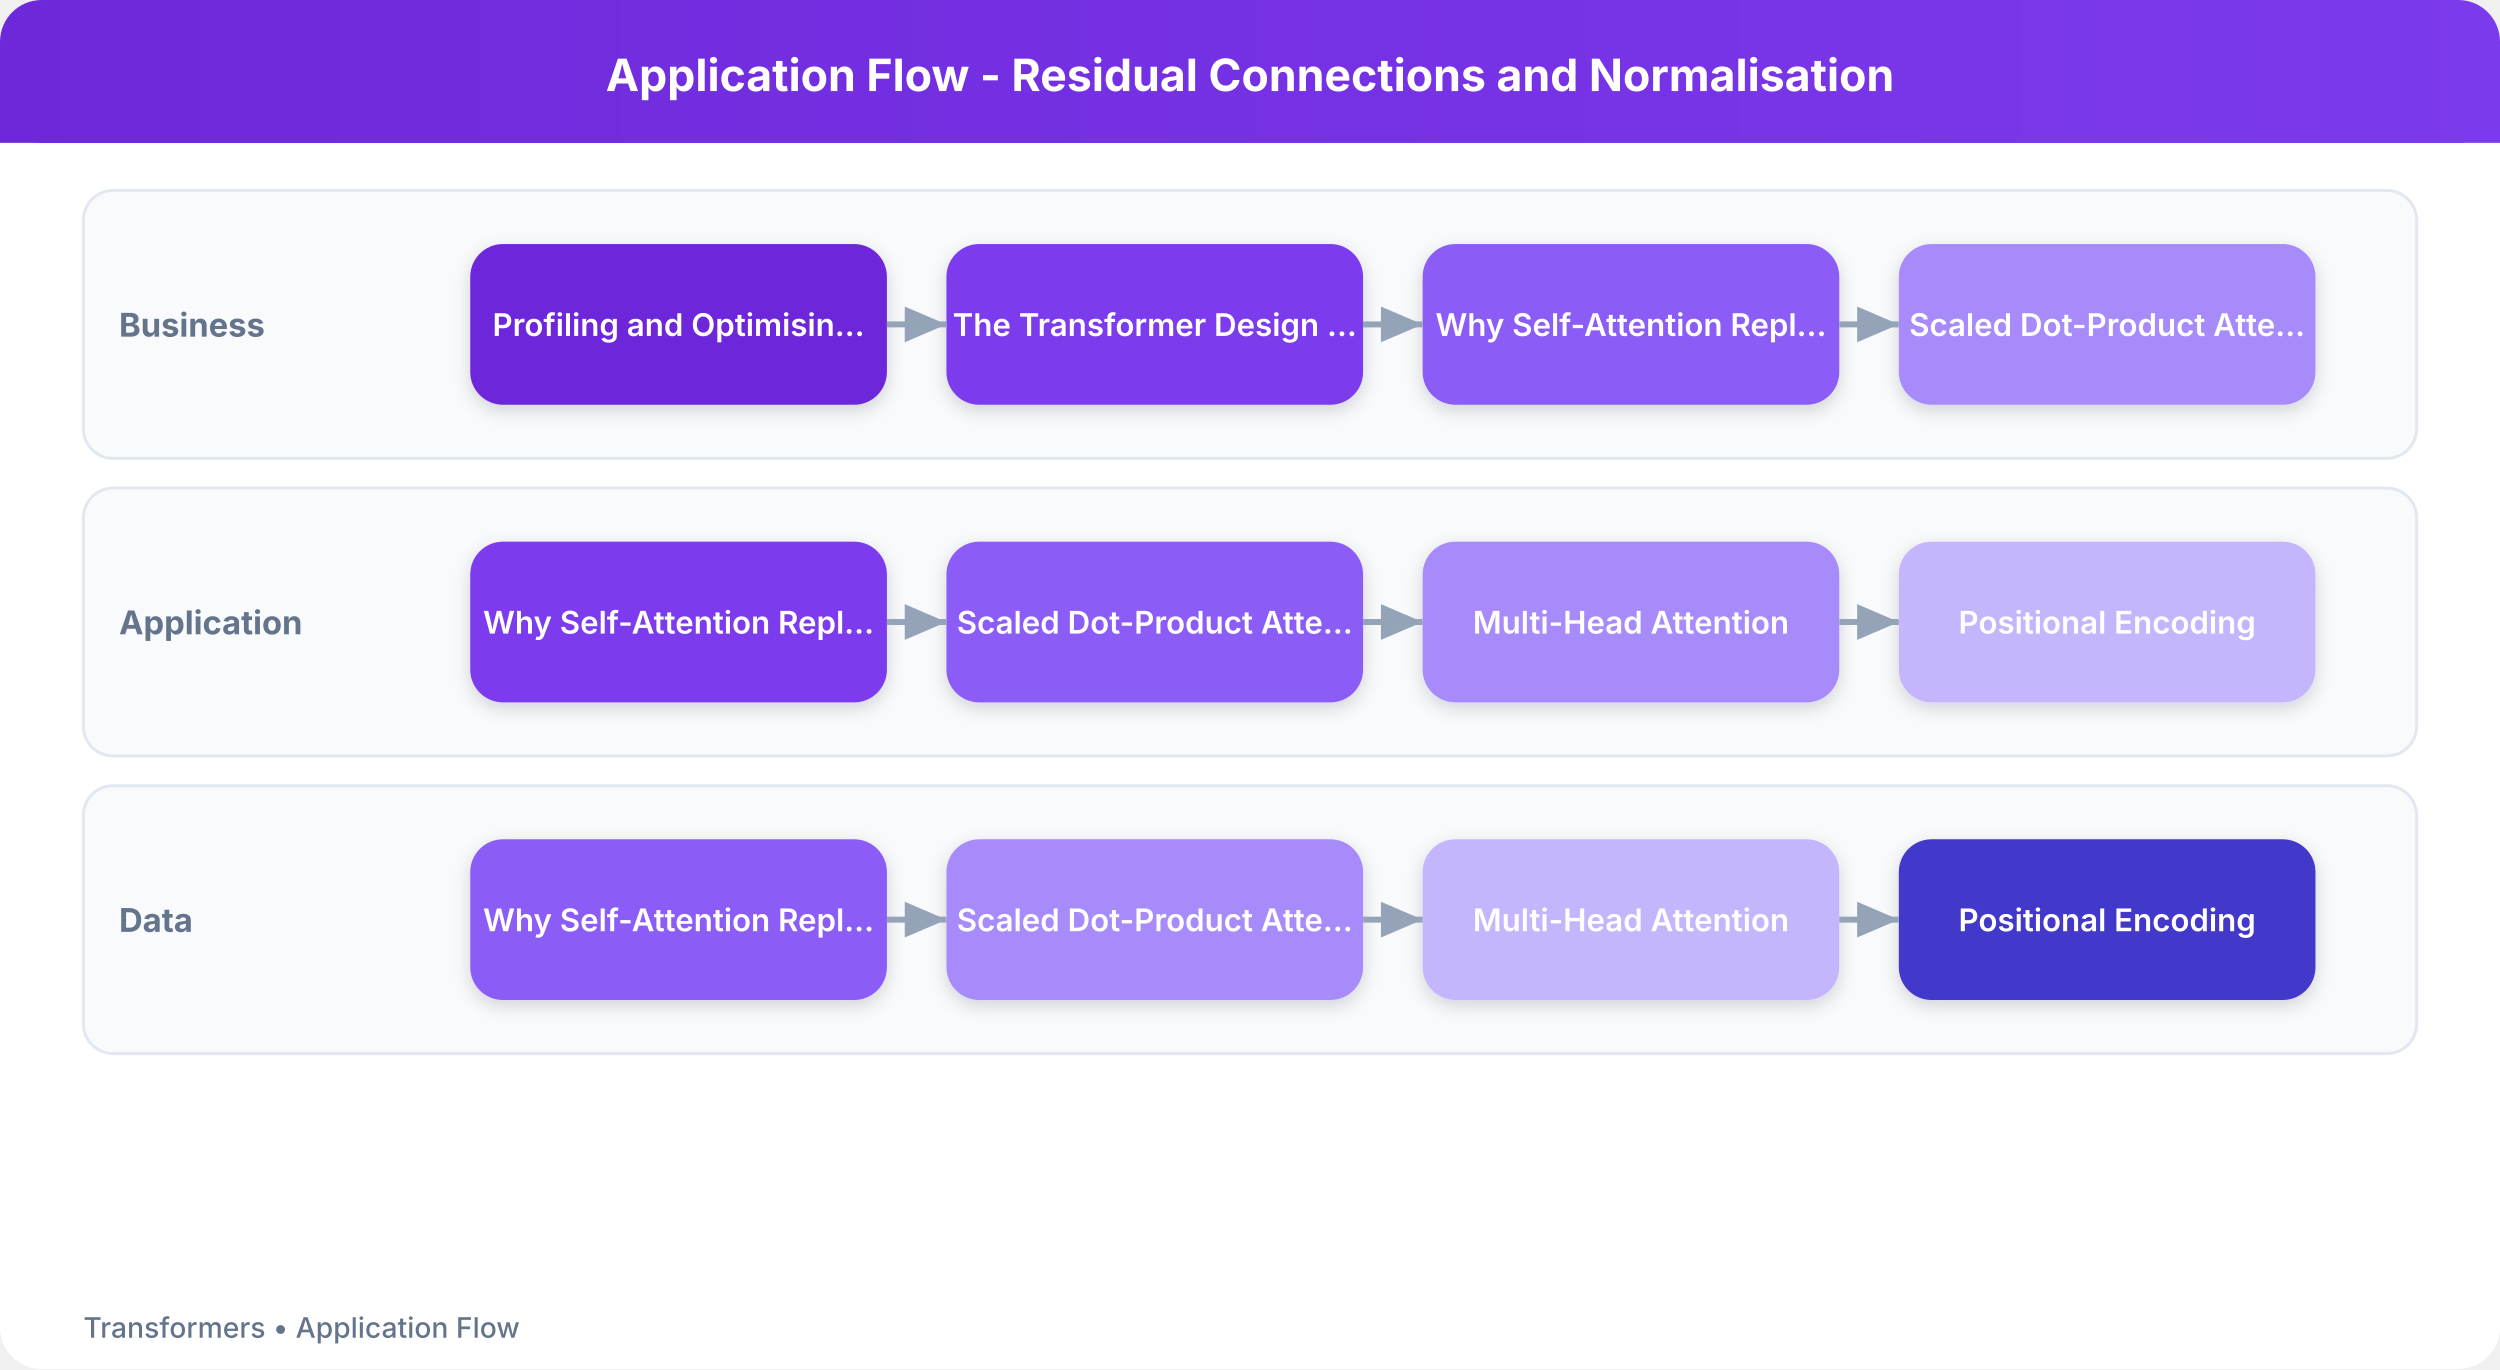
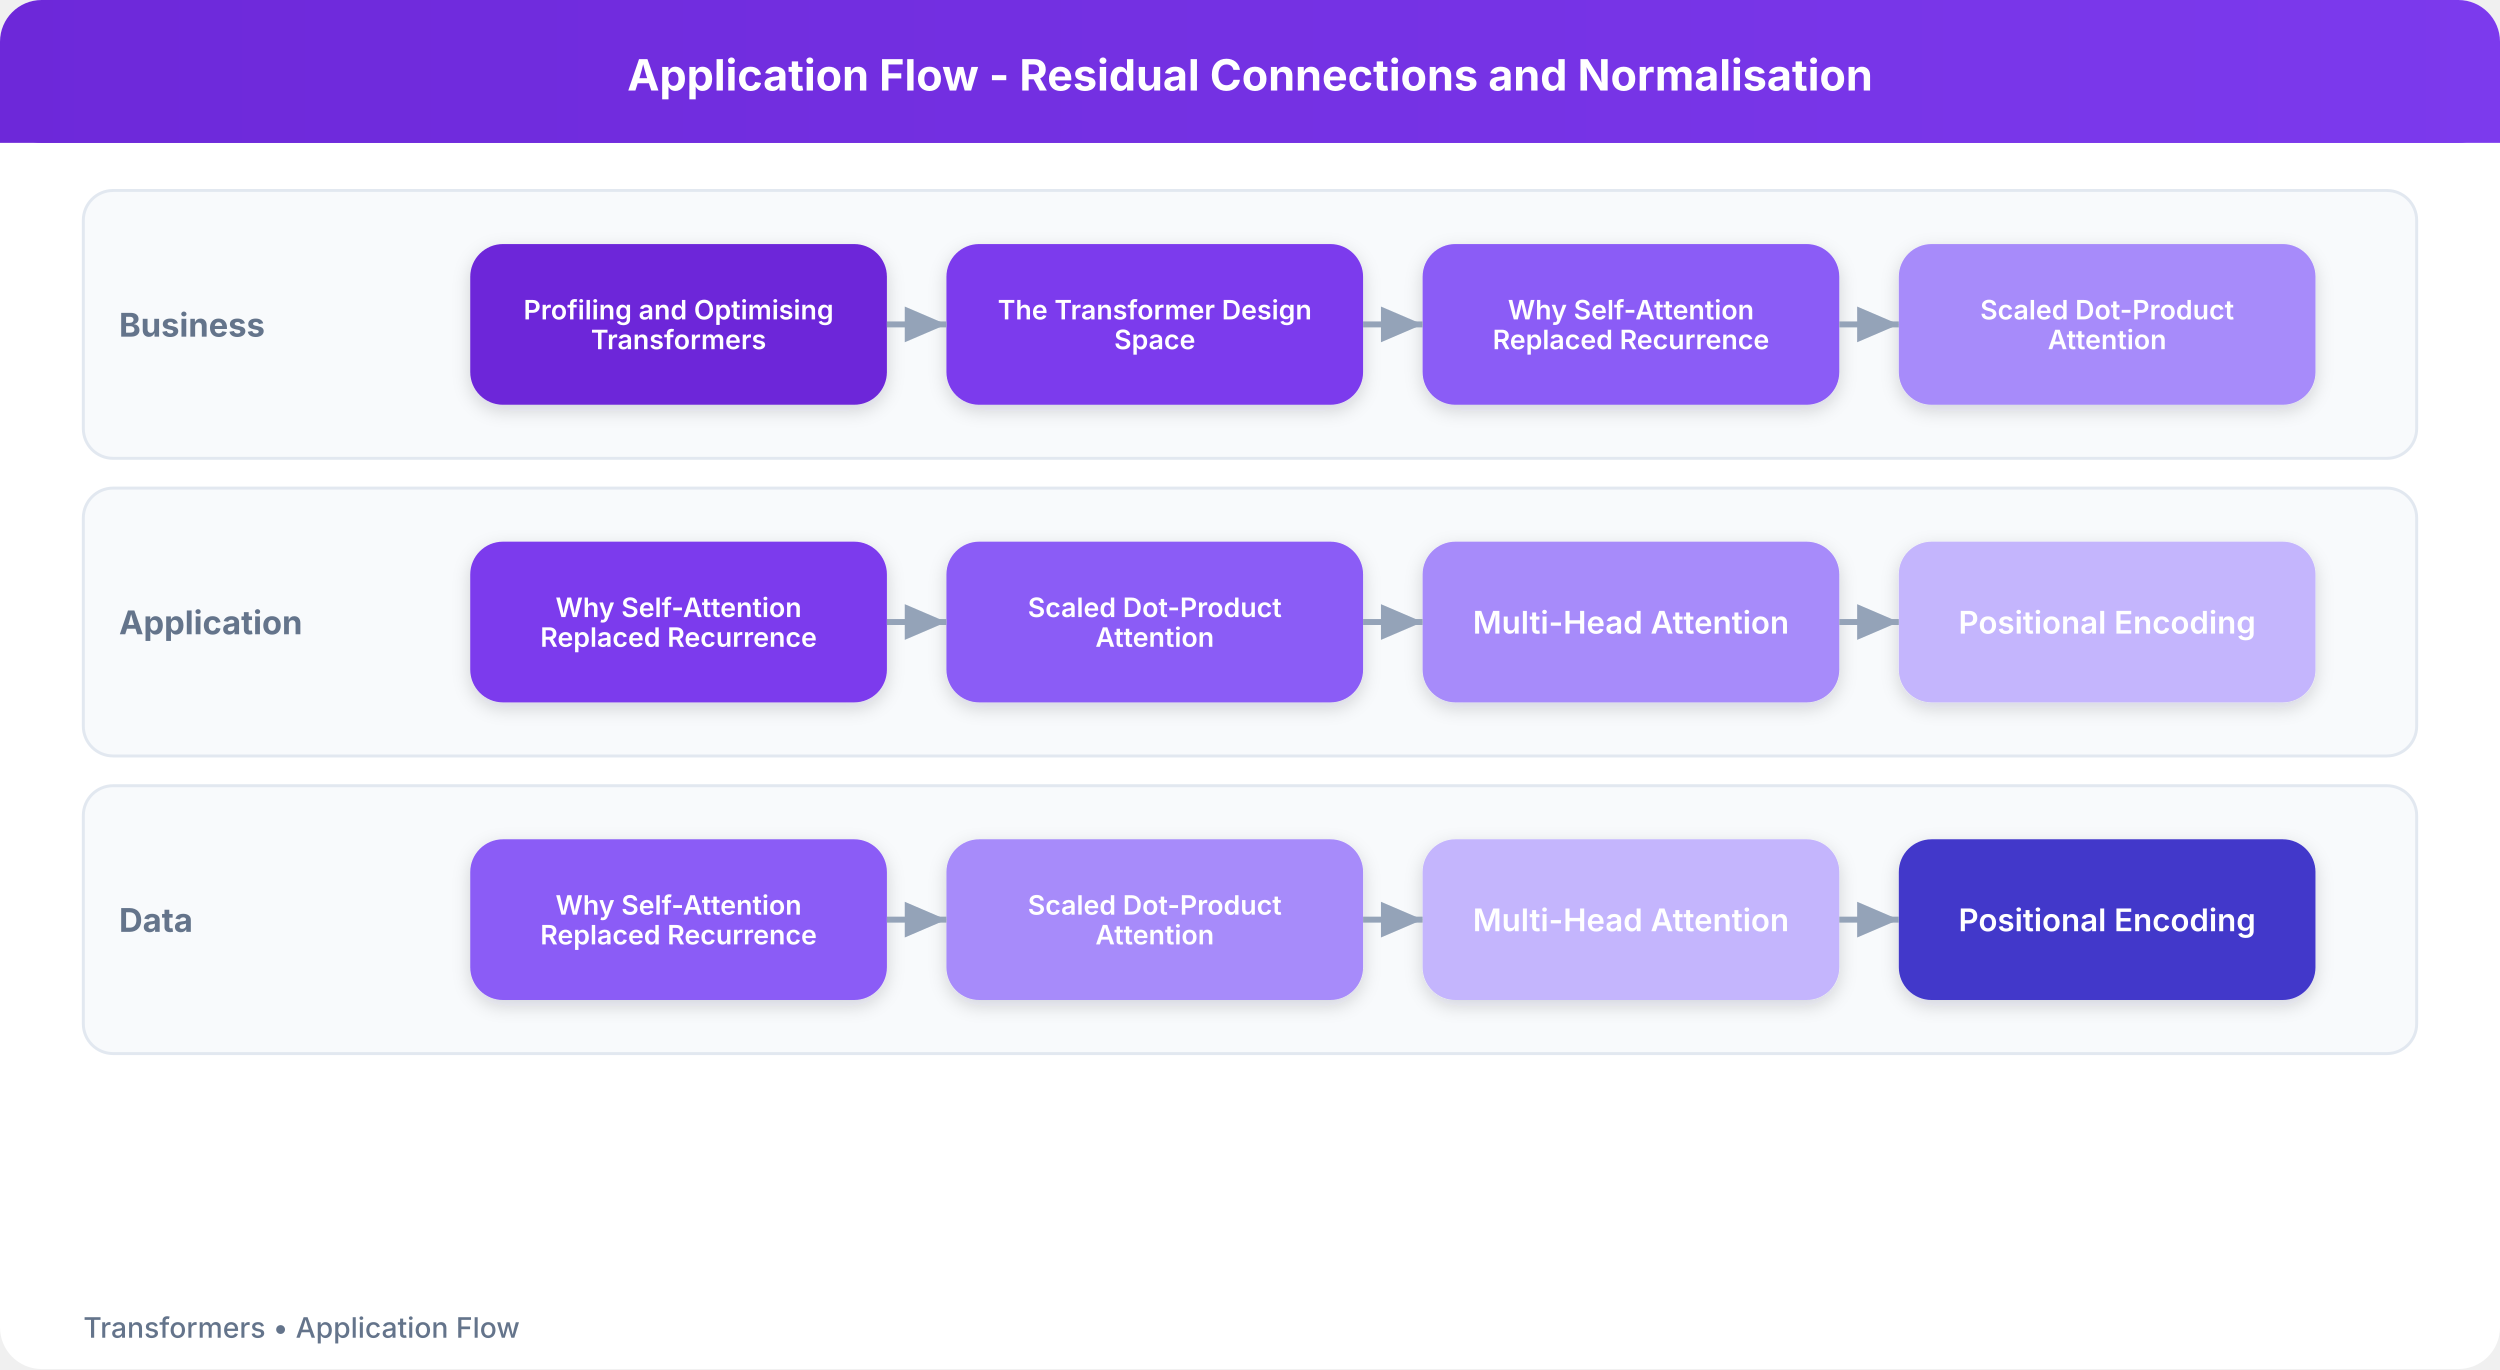
<svg xmlns="http://www.w3.org/2000/svg" width="840" height="460" data-tpl="swimlane" data-pal="0-1" viewBox="0 0 840 460" font-family="Inter, Segoe UI, Arial, sans-serif">
  <defs>
    <marker id="ar" markerWidth="9" markerHeight="9" refX="7" refY="3" orient="auto">
      <path d="M0,0 L7,3 L0,6 z" fill="#94a3b8" />
    </marker>
    <marker id="arw" markerWidth="9" markerHeight="9" refX="7" refY="3" orient="auto">
      <path d="M0,0 L7,3 L0,6 z" fill="#ffffff" />
    </marker>
    <filter id="sh" x="-20%" y="-20%" width="140%" height="140%">
      <feDropShadow dx="0" dy="2" stdDeviation="3" flood-color="#0f172a" flood-opacity="0.16" />
    </filter>
  </defs>
  <defs>
    <linearGradient id="bn1c87e56" x1="0" y1="0" x2="1" y2="0">
      <stop offset="0" stop-color="#6d28d9" />
      <stop offset="1" stop-color="#7c3aed" />
    </linearGradient>
  </defs>
  <rect width="840" height="460" rx="14" fill="#ffffff" />
  <rect x="0" y="0" width="840" height="48" rx="14" fill="url(#bn1c87e56)" />
  <rect x="0" y="32" width="840" height="16" fill="url(#bn1c87e56)" />
-   <text x="420" y="25" text-anchor="middle" font-size="15" font-weight="700" fill="#ffffff" dominant-baseline="middle">Application Flow - Residual Connections and Normalisation</text>
+   <text x="420" y="25" text-anchor="middle" font-size="14.5" font-weight="700" fill="#ffffff" dominant-baseline="middle">Application Flow - Residual Connections and Normalisation</text>
  <rect x="28" y="64" width="784" height="90" rx="10" fill="#f8fafc" stroke="#e2e8f0" stroke-width="1" />
  <text x="40" y="109" text-anchor="start" font-size="11" font-weight="700" fill="#64748b" dominant-baseline="middle">Business</text>
  <rect x="158" y="82" width="140" height="54" rx="11" fill="#6d28d9" filter="url(#sh)" />
-   <text x="228" y="109" text-anchor="middle" font-size="10.5" font-weight="600" fill="#ffffff" dominant-baseline="middle">Profiling and Optimisin…</text>
+   <text x="228" y="104" text-anchor="middle" font-size="9.0" font-weight="600" fill="#ffffff" dominant-baseline="middle">Profiling and Optimising</text>
+   <text x="228" y="114" text-anchor="middle" font-size="9.0" font-weight="600" fill="#ffffff" dominant-baseline="middle">Transformers</text>
  <rect x="318" y="82" width="140" height="54" rx="11" fill="#7c3aed" filter="url(#sh)" />
-   <text x="388" y="109" text-anchor="middle" font-size="10.5" font-weight="600" fill="#ffffff" dominant-baseline="middle">The Transformer Design …</text>
+   <text x="388" y="104" text-anchor="middle" font-size="9.0" font-weight="600" fill="#ffffff" dominant-baseline="middle">The Transformer Design</text>
+   <text x="388" y="114" text-anchor="middle" font-size="9.0" font-weight="600" fill="#ffffff" dominant-baseline="middle">Space</text>
  <line x1="298" y1="109" x2="318" y2="109" stroke="#94a3b8" stroke-width="2" marker-end="url(#ar)" />
  <rect x="478" y="82" width="140" height="54" rx="11" fill="#8b5cf6" filter="url(#sh)" />
-   <text x="548" y="109" text-anchor="middle" font-size="10.5" font-weight="600" fill="#ffffff" dominant-baseline="middle">Why Self-Attention Repl…</text>
+   <text x="548" y="104" text-anchor="middle" font-size="9.0" font-weight="600" fill="#ffffff" dominant-baseline="middle">Why Self-Attention</text>
+   <text x="548" y="114" text-anchor="middle" font-size="9.0" font-weight="600" fill="#ffffff" dominant-baseline="middle">Replaced Recurrence</text>
  <line x1="458" y1="109" x2="478" y2="109" stroke="#94a3b8" stroke-width="2" marker-end="url(#ar)" />
  <rect x="638" y="82" width="140" height="54" rx="11" fill="#a78bfa" filter="url(#sh)" />
-   <text x="708" y="109" text-anchor="middle" font-size="10.5" font-weight="600" fill="#ffffff" dominant-baseline="middle">Scaled Dot-Product Atte…</text>
+   <text x="708" y="104" text-anchor="middle" font-size="9.0" font-weight="600" fill="#ffffff" dominant-baseline="middle">Scaled Dot-Product</text>
+   <text x="708" y="114" text-anchor="middle" font-size="9.0" font-weight="600" fill="#ffffff" dominant-baseline="middle">Attention</text>
  <line x1="618" y1="109" x2="638" y2="109" stroke="#94a3b8" stroke-width="2" marker-end="url(#ar)" />
  <rect x="28" y="164" width="784" height="90" rx="10" fill="#f8fafc" stroke="#e2e8f0" stroke-width="1" />
  <text x="40" y="209" text-anchor="start" font-size="11" font-weight="700" fill="#64748b" dominant-baseline="middle">Application</text>
  <rect x="158" y="182" width="140" height="54" rx="11" fill="#7c3aed" filter="url(#sh)" />
-   <text x="228" y="209" text-anchor="middle" font-size="10.5" font-weight="600" fill="#ffffff" dominant-baseline="middle">Why Self-Attention Repl…</text>
+   <text x="228" y="204" text-anchor="middle" font-size="9.0" font-weight="600" fill="#ffffff" dominant-baseline="middle">Why Self-Attention</text>
+   <text x="228" y="214" text-anchor="middle" font-size="9.0" font-weight="600" fill="#ffffff" dominant-baseline="middle">Replaced Recurrence</text>
  <rect x="318" y="182" width="140" height="54" rx="11" fill="#8b5cf6" filter="url(#sh)" />
-   <text x="388" y="209" text-anchor="middle" font-size="10.5" font-weight="600" fill="#ffffff" dominant-baseline="middle">Scaled Dot-Product Atte…</text>
+   <text x="388" y="204" text-anchor="middle" font-size="9.0" font-weight="600" fill="#ffffff" dominant-baseline="middle">Scaled Dot-Product</text>
+   <text x="388" y="214" text-anchor="middle" font-size="9.0" font-weight="600" fill="#ffffff" dominant-baseline="middle">Attention</text>
  <line x1="298" y1="209" x2="318" y2="209" stroke="#94a3b8" stroke-width="2" marker-end="url(#ar)" />
  <rect x="478" y="182" width="140" height="54" rx="11" fill="#a78bfa" filter="url(#sh)" />
  <text x="548" y="209" text-anchor="middle" font-size="10.5" font-weight="600" fill="#ffffff" dominant-baseline="middle">Multi-Head Attention</text>
  <line x1="458" y1="209" x2="478" y2="209" stroke="#94a3b8" stroke-width="2" marker-end="url(#ar)" />
  <rect x="638" y="182" width="140" height="54" rx="11" fill="#c4b5fd" filter="url(#sh)" />
  <text x="708" y="209" text-anchor="middle" font-size="10.5" font-weight="600" fill="#ffffff" dominant-baseline="middle">Positional Encoding</text>
  <line x1="618" y1="209" x2="638" y2="209" stroke="#94a3b8" stroke-width="2" marker-end="url(#ar)" />
  <rect x="28" y="264" width="784" height="90" rx="10" fill="#f8fafc" stroke="#e2e8f0" stroke-width="1" />
  <text x="40" y="309" text-anchor="start" font-size="11" font-weight="700" fill="#64748b" dominant-baseline="middle">Data</text>
  <rect x="158" y="282" width="140" height="54" rx="11" fill="#8b5cf6" filter="url(#sh)" />
-   <text x="228" y="309" text-anchor="middle" font-size="10.5" font-weight="600" fill="#ffffff" dominant-baseline="middle">Why Self-Attention Repl…</text>
+   <text x="228" y="304" text-anchor="middle" font-size="9.0" font-weight="600" fill="#ffffff" dominant-baseline="middle">Why Self-Attention</text>
+   <text x="228" y="314" text-anchor="middle" font-size="9.0" font-weight="600" fill="#ffffff" dominant-baseline="middle">Replaced Recurrence</text>
  <rect x="318" y="282" width="140" height="54" rx="11" fill="#a78bfa" filter="url(#sh)" />
-   <text x="388" y="309" text-anchor="middle" font-size="10.5" font-weight="600" fill="#ffffff" dominant-baseline="middle">Scaled Dot-Product Atte…</text>
+   <text x="388" y="304" text-anchor="middle" font-size="9.0" font-weight="600" fill="#ffffff" dominant-baseline="middle">Scaled Dot-Product</text>
+   <text x="388" y="314" text-anchor="middle" font-size="9.0" font-weight="600" fill="#ffffff" dominant-baseline="middle">Attention</text>
  <line x1="298" y1="309" x2="318" y2="309" stroke="#94a3b8" stroke-width="2" marker-end="url(#ar)" />
  <rect x="478" y="282" width="140" height="54" rx="11" fill="#c4b5fd" filter="url(#sh)" />
  <text x="548" y="309" text-anchor="middle" font-size="10.5" font-weight="600" fill="#ffffff" dominant-baseline="middle">Multi-Head Attention</text>
  <line x1="458" y1="309" x2="478" y2="309" stroke="#94a3b8" stroke-width="2" marker-end="url(#ar)" />
  <rect x="638" y="282" width="140" height="54" rx="11" fill="#4338ca" filter="url(#sh)" />
  <text x="708" y="309" text-anchor="middle" font-size="10.5" font-weight="600" fill="#ffffff" dominant-baseline="middle">Positional Encoding</text>
  <line x1="618" y1="309" x2="638" y2="309" stroke="#94a3b8" stroke-width="2" marker-end="url(#ar)" />
  <text x="28" y="446" text-anchor="start" font-size="9.5" font-weight="500" fill="#64748b" dominant-baseline="middle">Transformers  •  Application Flow</text>
</svg>
